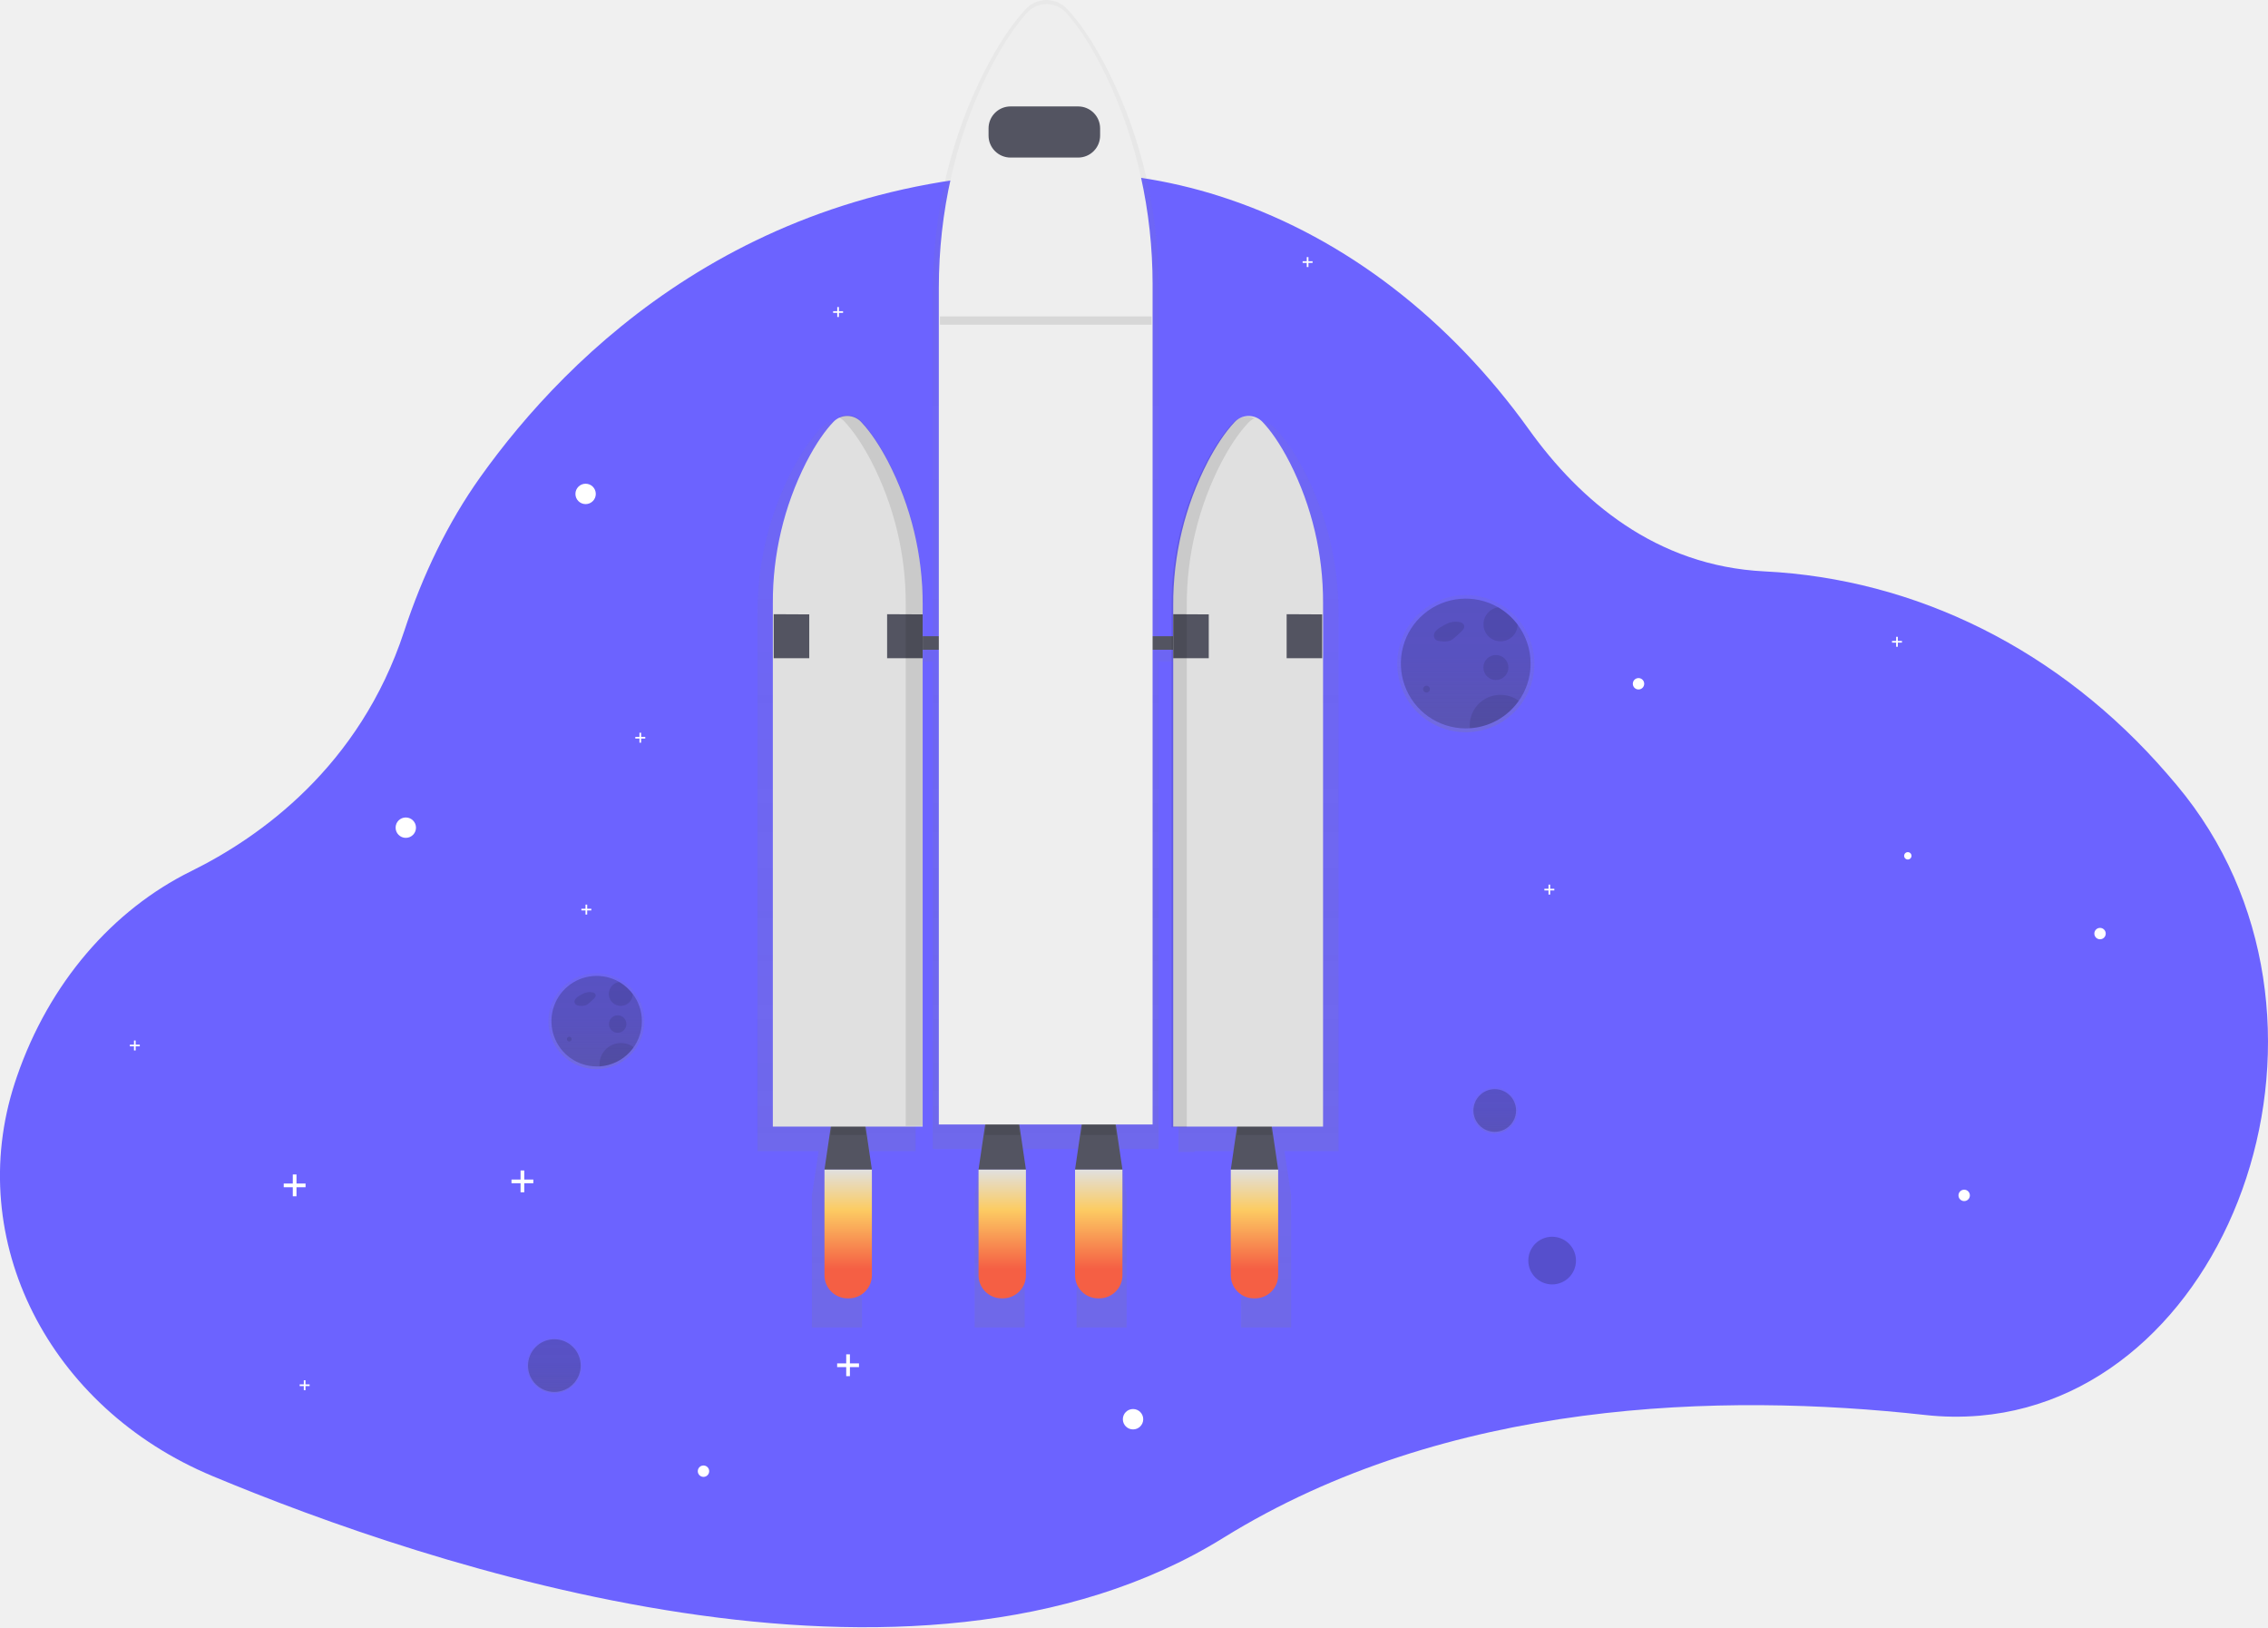
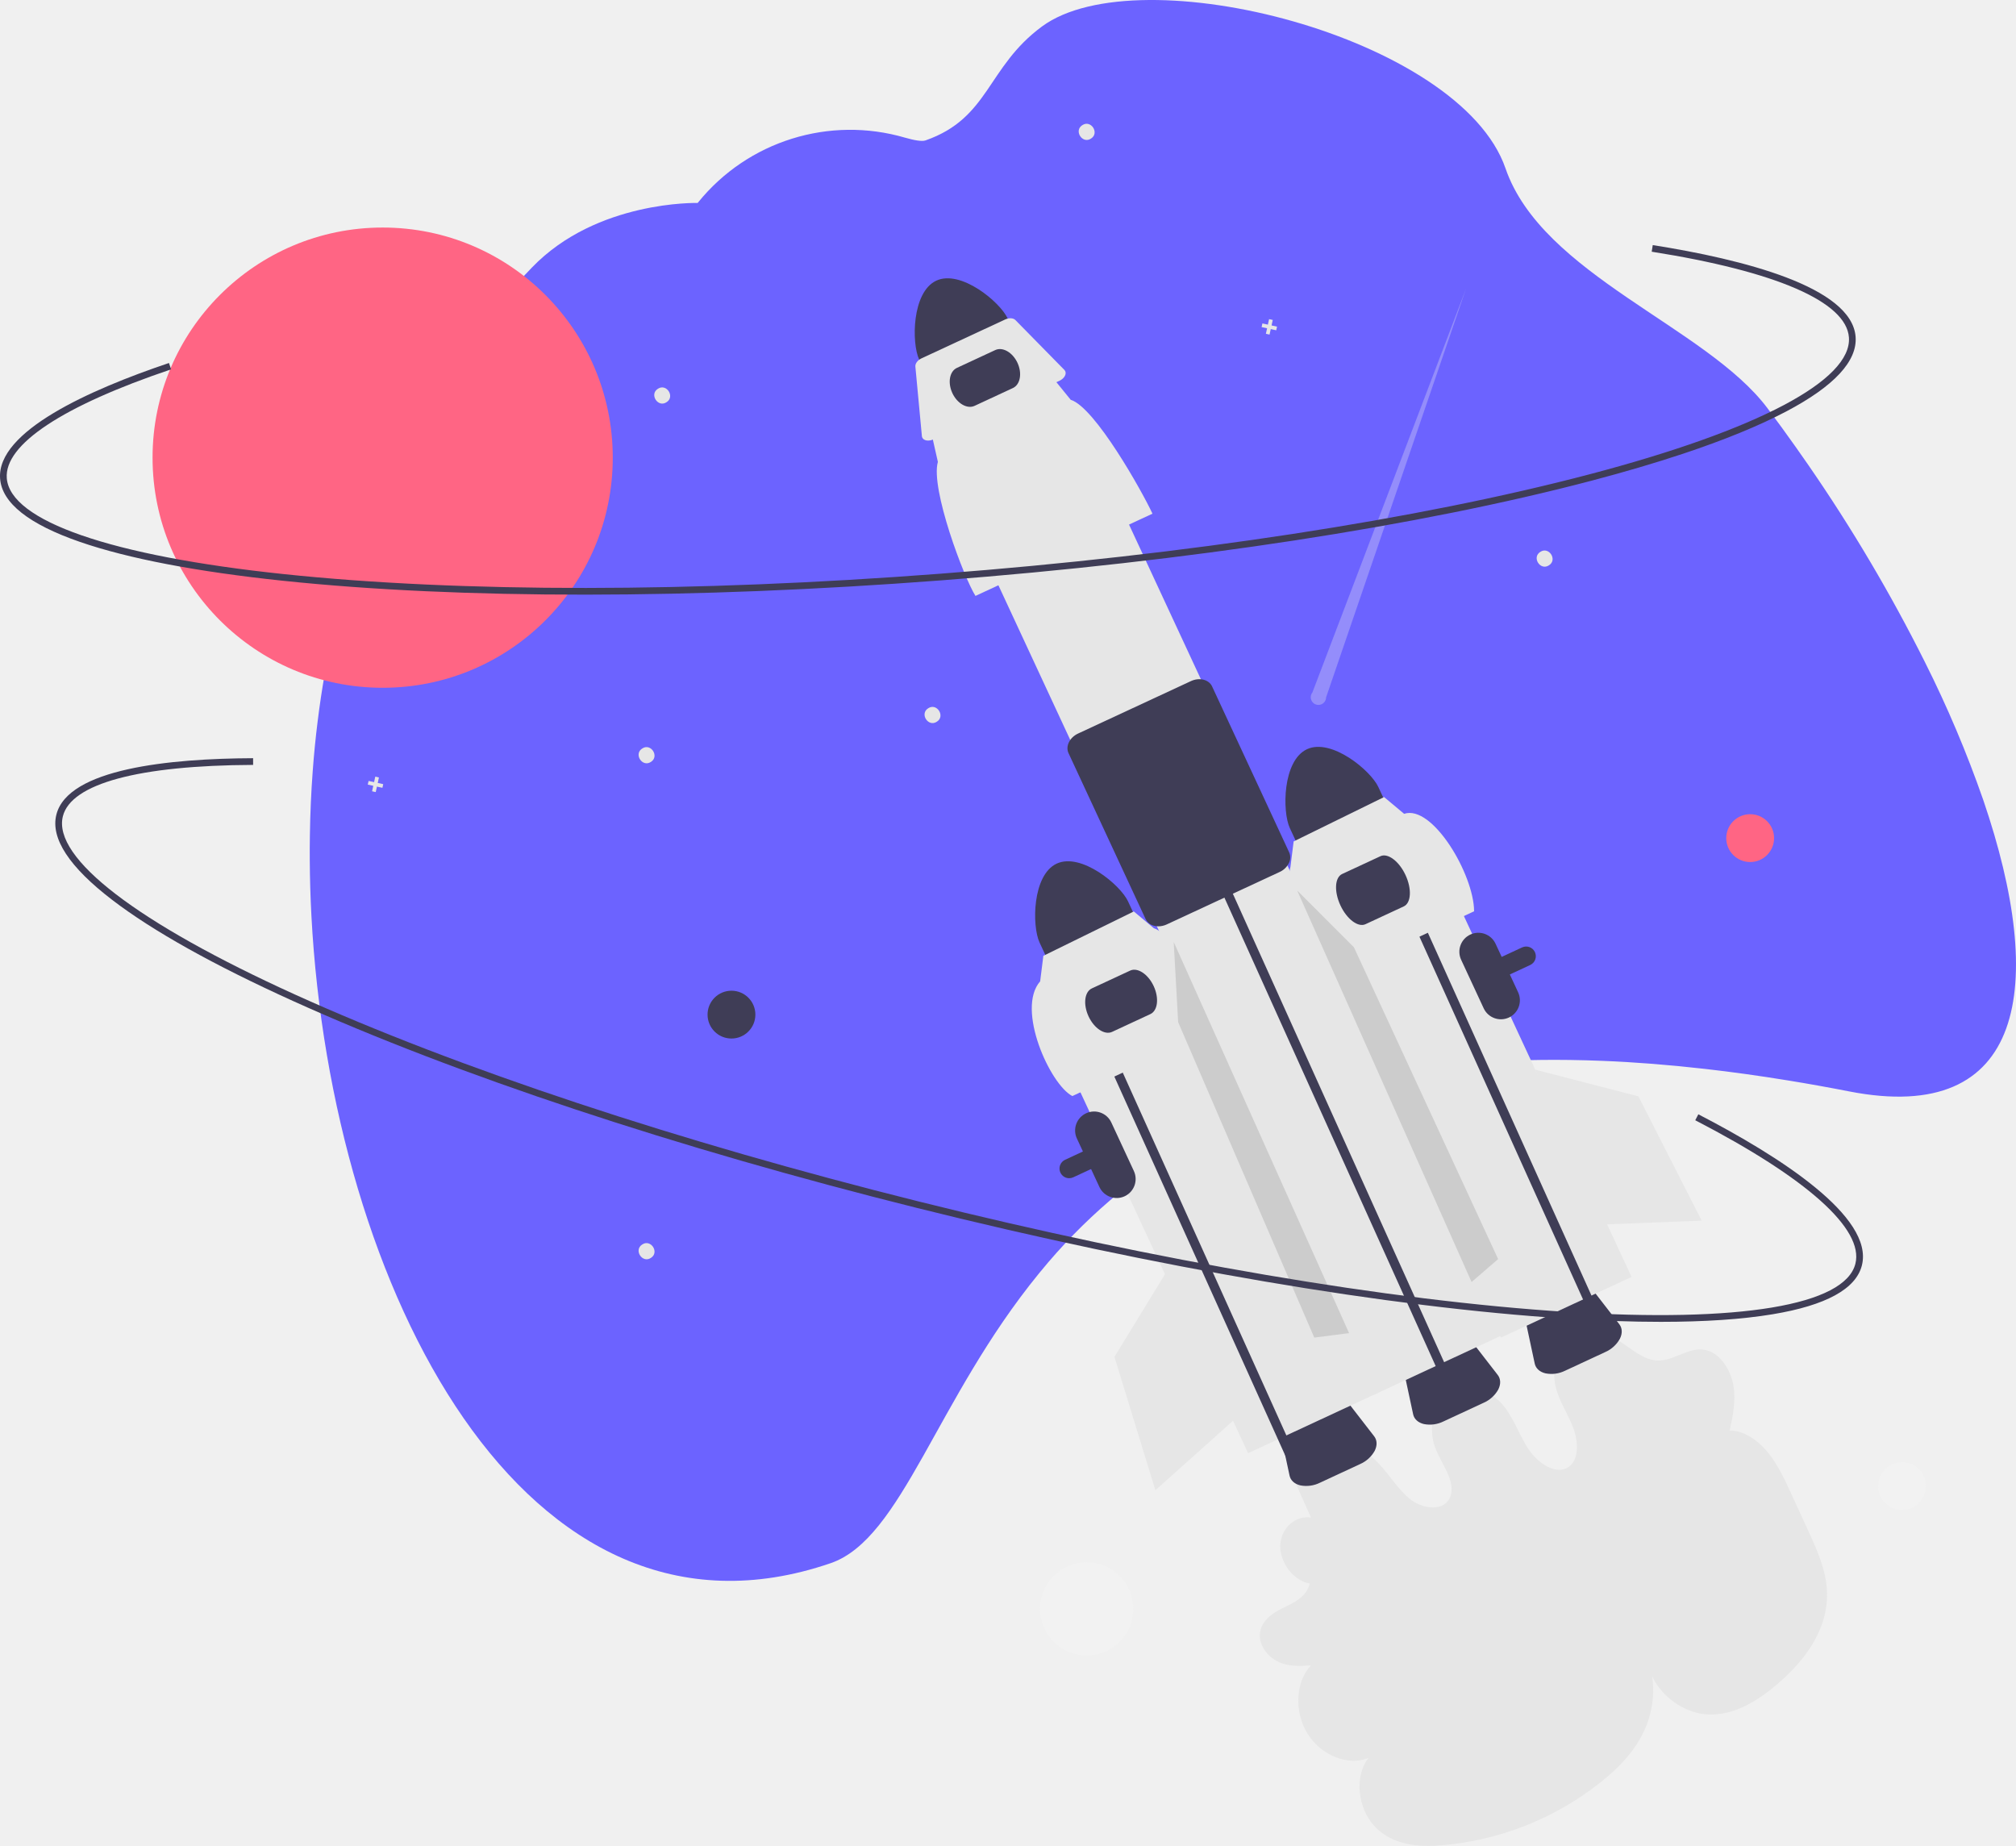
- <svg xmlns="http://www.w3.org/2000/svg" xmlns:xlink="http://www.w3.org/1999/xlink" id="f1a3512c-954b-43cd-b4a7-b2a657bfa049" data-name="Layer 1" width="1135.18" height="814.22" viewBox="0 0 1135.18 814.22">
-   <defs>
-     <linearGradient id="a846f69c-c3f1-49f3-adee-5a4e8443ee4e" x1="277.46" y1="697.11" x2="277.46" y2="669.52" gradientUnits="userSpaceOnUse">
-       <stop offset="0" stop-color="gray" stop-opacity="0.25" />
-       <stop offset="0.54" stop-color="gray" stop-opacity="0.12" />
-       <stop offset="1" stop-color="gray" stop-opacity="0.1" />
-     </linearGradient>
-     <linearGradient id="b1395abd-e294-4466-9af9-40f9f1f4ad0f" x1="748.15" y1="567.16" x2="748.15" y2="544.13" xlink:href="#a846f69c-c3f1-49f3-adee-5a4e8443ee4e" />
-     <linearGradient id="a8b11853-451e-4181-8600-fa718044326b" x1="556.93" y1="707.16" x2="556.93" y2="42.89" xlink:href="#a846f69c-c3f1-49f3-adee-5a4e8443ee4e" />
-     <linearGradient id="f1ea05b4-3102-498a-ab85-05d222a08540" x1="456.95" y1="628.14" x2="456.95" y2="692.54" gradientUnits="userSpaceOnUse">
-       <stop offset="0" stop-color="#e0e0e0" />
-       <stop offset="0.31" stop-color="#fccc63" />
-       <stop offset="0.77" stop-color="#f55f44" />
-     </linearGradient>
-     <linearGradient id="a65a9945-4cea-45de-8969-2abf9ed9c602" x1="534.05" y1="628.14" x2="534.05" y2="692.54" xlink:href="#f1ea05b4-3102-498a-ab85-05d222a08540" />
-     <linearGradient id="e83da883-60d3-4fc8-a1fc-2d21e84cc652" x1="582.35" y1="628.14" x2="582.35" y2="692.54" xlink:href="#f1ea05b4-3102-498a-ab85-05d222a08540" />
-     <linearGradient id="e7319a41-e0d4-4be9-9de6-9ff87ed2cc66" x1="660.3" y1="628.14" x2="660.3" y2="692.54" xlink:href="#f1ea05b4-3102-498a-ab85-05d222a08540" />
-     <linearGradient id="a8b1f8cd-6e4b-4699-9cd1-501c51b12a87" x1="766.05" y1="409.23" x2="766.05" y2="340.57" xlink:href="#a846f69c-c3f1-49f3-adee-5a4e8443ee4e" />
-     <linearGradient id="ef97273a-5cfd-4109-a624-feeb24fdeadc" x1="331.05" y1="577.85" x2="331.05" y2="529.94" xlink:href="#a846f69c-c3f1-49f3-adee-5a4e8443ee4e" />
-   </defs>
-   <path d="M1023.41,751.25a139.92,139.92,0,0,1-27.7-.37c-101.12-11.18-238.82-8-351.07,61.55C489.4,908.6,246.11,826.27,138.79,781.48c-82-34.21-124.57-118-99-196.65.36-1.11.73-2.22,1.12-3.33C57,534.76,88.76,498.18,128.09,478.79c34.28-16.9,84.33-52.19,106.6-120,9.2-28,21.82-54.34,38.21-77.3C316.79,220,408.67,128.43,566.69,129a254.66,254.66,0,0,1,81.41,13.78c57.73,19.67,109.87,59.66,149.63,115.1,25.37,35.36,63.39,68.23,117.82,70.91,75.54,3.74,147.63,38.91,201.71,101.5,1.56,1.8,3.1,3.61,4.64,5.44C1218.19,550.44,1151.31,740.07,1023.41,751.25Z" transform="translate(-32.41 -42.89)" fill="#6c63ff" />
-   <g opacity="0.7">
-     <circle cx="277.46" cy="683.31" r="13.8" fill="url(#a846f69c-c3f1-49f3-adee-5a4e8443ee4e)" />
-   </g>
-   <circle cx="277.46" cy="683.31" r="13.18" opacity="0.2" />
-   <circle cx="203.11" cy="414.14" r="5.1" fill="#fff" />
-   <circle cx="567.11" cy="710.14" r="5.1" fill="#fff" />
-   <circle cx="352.11" cy="736.14" r="2.85" fill="#fff" />
-   <circle cx="983.11" cy="598.14" r="2.85" fill="#fff" />
-   <circle cx="820.11" cy="342.14" r="2.85" fill="#fff" />
-   <circle cx="1051.11" cy="467.14" r="2.85" fill="#fff" />
-   <circle cx="293.11" cy="247.14" r="5.1" fill="#fff" />
-   <polygon points="152.94 592.21 148.4 592.21 148.4 587.67 146.55 587.67 146.55 592.21 142.01 592.21 142.01 594.06 146.55 594.06 146.55 598.59 148.4 598.59 148.4 594.06 152.94 594.06 152.94 592.21" fill="#fff" />
-   <polygon points="266.94 590.21 262.4 590.21 262.4 585.67 260.55 585.67 260.55 590.21 256.01 590.21 256.01 592.06 260.55 592.06 260.55 596.59 262.4 596.59 262.4 592.06 266.94 592.06 266.94 590.21" fill="#fff" />
-   <polygon points="429.94 682.21 425.4 682.21 425.4 677.67 423.55 677.67 423.55 682.21 419.01 682.21 419.01 684.06 423.55 684.06 423.55 688.59 425.4 688.59 425.4 684.06 429.94 684.06 429.94 682.21" fill="#fff" />
-   <polygon points="656.97 130.71 654.9 130.71 654.9 128.64 654.06 128.64 654.06 130.71 651.99 130.71 651.99 131.55 654.06 131.55 654.06 133.62 654.9 133.62 654.9 131.55 656.97 131.55 656.97 130.71" fill="#fff" />
-   <polygon points="951.97 320.71 949.9 320.71 949.9 318.64 949.06 318.64 949.06 320.71 946.99 320.71 946.99 321.55 949.06 321.55 949.06 323.62 949.9 323.62 949.9 321.55 951.97 321.55 951.97 320.71" fill="#fff" />
-   <polygon points="777.97 444.71 775.9 444.71 775.9 442.64 775.06 442.64 775.06 444.71 772.99 444.71 772.99 445.55 775.06 445.55 775.06 447.62 775.9 447.62 775.9 445.55 777.97 445.55 777.97 444.71" fill="#fff" />
-   <polygon points="69.97 522.71 67.9 522.71 67.9 520.64 67.06 520.64 67.06 522.71 64.99 522.71 64.99 523.55 67.06 523.55 67.06 525.62 67.9 525.62 67.9 523.55 69.97 523.55 69.97 522.71" fill="#fff" />
-   <polygon points="154.97 692.71 152.9 692.71 152.9 690.64 152.06 690.64 152.06 692.71 149.99 692.71 149.99 693.55 152.06 693.55 152.06 695.62 152.9 695.62 152.9 693.55 154.97 693.55 154.97 692.71" fill="#fff" />
-   <polygon points="421.97 155.71 419.9 155.71 419.9 153.64 419.06 153.64 419.06 155.71 416.99 155.71 416.99 156.55 419.06 156.55 419.06 158.62 419.9 158.62 419.9 156.55 421.97 156.55 421.97 155.71" fill="#fff" />
-   <polygon points="295.97 454.71 293.9 454.71 293.9 452.64 293.06 452.64 293.06 454.71 290.99 454.71 290.99 455.55 293.06 455.55 293.06 457.62 293.9 457.62 293.9 455.55 295.97 455.55 295.97 454.71" fill="#fff" />
-   <polygon points="322.97 368.71 320.9 368.71 320.9 366.64 320.06 366.64 320.06 368.71 317.99 368.71 317.99 369.55 320.06 369.55 320.06 371.62 320.9 371.62 320.9 369.55 322.97 369.55 322.97 368.71" fill="#fff" />
-   <g opacity="0.7">
-     <circle cx="748.15" cy="555.65" r="11.52" fill="url(#b1395abd-e294-4466-9af9-40f9f1f4ad0f)" />
-   </g>
-   <circle cx="748.15" cy="555.65" r="10.67" opacity="0.2" />
-   <circle cx="776.88" cy="630.76" r="11.93" opacity="0.2" />
-   <g opacity="0.7">
-     <path d="M702.38,349.92a154.77,154.77,0,0,0-17.5-72c-5.49-10.44-10.5-16.92-14.36-20.91a10.25,10.25,0,0,0-11.74-2.26,10.64,10.64,0,0,0-4.11,2.65c-5.21,5.4-9.92,12.54-14,20.13a155.43,155.43,0,0,0-18.37,74v15.48h-9.93V187c0-37.72-8.44-74.93-25-107.93-7.84-15.64-15-25.36-20.49-31.33a14.2,14.2,0,0,0-21.35,0c-7.44,8.09-14.16,18.79-20,30.16-17.39,33.72-26.22,72-26.22,110.82V366.94h-8.58V350.71a155.39,155.39,0,0,0-18.37-73.95c-4.11-7.59-8.82-14.73-14-20.13a10.27,10.27,0,0,0-12-2.18l.36.19a10.76,10.76,0,0,0-3.35,2.34c-3.85,4-8.86,10.47-14.35,20.91a154.77,154.77,0,0,0-17.5,72v269h30.64L438.78,641v66.13h25.06V641l-3.35-22.12h30.2v-245h8.58V617.82h24.47L520.23,641v66.13h25.06V641l-3.51-23.21h33L571.25,641v66.13h25.06V641l-3.51-23.21h19.54V373.91h9.93V619.28h8.05v-.37h26.62L653.6,641v66.13h25.06V641l-3.35-22.12h27.07Z" transform="translate(-32.41 -42.89)" fill="url(#a8b11853-451e-4181-8600-fa718044326b)" />
-   </g>
-   <polygon points="436.4 585.25 412.67 585.25 416.91 556.44 432.16 556.44 436.4 585.25" fill="#535461" />
-   <g opacity="0.1">
-     <polygon points="415.73 567.88 433.34 567.88 432.16 559.83 416.91 559.83 415.73 567.88" />
-   </g>
-   <polygon points="639.75 585.25 616.03 585.25 620.26 556.44 635.52 556.44 639.75 585.25" fill="#535461" />
-   <g opacity="0.1">
-     <polygon points="619.08 567.88 636.7 567.88 635.52 559.83 620.26 559.83 619.08 567.88" />
-   </g>
-   <polygon points="513.5 585.25 489.78 585.25 494.01 556.44 509.27 556.44 513.5 585.25" fill="#535461" />
-   <g opacity="0.1">
-     <polygon points="492.83 567.88 510.45 567.88 509.27 559.83 494.01 559.83 492.83 567.88" />
-   </g>
-   <polygon points="561.8 585.25 538.08 585.25 542.31 556.44 557.56 556.44 561.8 585.25" fill="#535461" />
-   <g opacity="0.1">
-     <polygon points="541.13 567.88 558.75 567.88 557.56 559.83 542.31 559.83 541.13 567.88" />
-   </g>
-   <rect x="436.4" y="318.35" width="169.46" height="6.78" fill="#535461" />
-   <path d="M664.46,254.16a9.55,9.55,0,0,0-14.16,0c-4.93,5.26-9.39,12.21-13.28,19.6a154.77,154.77,0,0,0-17.39,72V606.6h75V344.66a154.22,154.22,0,0,0-16.57-70.14C672.85,264.36,668.11,258,664.46,254.16Z" transform="translate(-32.41 -42.89)" fill="#e0e0e0" />
-   <path d="M449.39,254.16a9.55,9.55,0,0,1,14.16,0c4.94,5.26,9.39,12.21,13.29,19.6a154.89,154.89,0,0,1,17.39,72V606.6h-75V344.66a154.22,154.22,0,0,1,16.57-70.14C441,264.36,445.74,258,449.39,254.16Z" transform="translate(-32.41 -42.89)" fill="#e0e0e0" />
-   <polygon points="387.25 307.33 405.05 307.42 405.05 329.36 387.25 329.36 387.25 307.33" fill="#535461" />
-   <polygon points="444.02 307.33 461.82 307.42 461.82 329.36 444.02 329.36 444.02 307.33" fill="#535461" />
-   <polygon points="587.22 307.33 605.01 307.42 605.01 329.36 587.22 329.36 587.22 307.33" fill="#535461" />
-   <polygon points="643.99 307.33 661.78 307.42 661.78 329.36 643.99 329.36 643.99 307.33" fill="#535461" />
-   <g opacity="0.1">
-     <path d="M476.84,273.42c-3.9-7.39-8.35-14.34-13.29-19.6a9.51,9.51,0,0,0-11.33-2.13,10.11,10.11,0,0,1,2.86,2.13c4.93,5.26,9.39,12.21,13.28,19.6a154.75,154.75,0,0,1,17.39,72V606.24h8.48V345.43A154.88,154.88,0,0,0,476.84,273.42Z" transform="translate(-32.41 -42.89)" />
-   </g>
-   <g opacity="0.1">
-     <path d="M643.8,274.14c3.89-7.39,8.35-14.34,13.28-19.6a9.92,9.92,0,0,1,3.28-2.34,9.54,9.54,0,0,0-10.9,2.34c-4.94,5.26-9.4,12.21-13.29,19.6a154.89,154.89,0,0,0-17.39,72V607h7.63V346.16A154.77,154.77,0,0,1,643.8,274.14Z" transform="translate(-32.41 -42.89)" />
-   </g>
-   <path d="M457.27,692.54h-.65A11.54,11.54,0,0,1,445.08,681V628.14h23.73V681A11.54,11.54,0,0,1,457.27,692.54Z" transform="translate(-32.41 -42.89)" fill="url(#f1ea05b4-3102-498a-ab85-05d222a08540)" />
-   <path d="M534.38,692.54h-.66A11.54,11.54,0,0,1,522.19,681V628.14h23.72V681A11.54,11.54,0,0,1,534.38,692.54Z" transform="translate(-32.41 -42.89)" fill="url(#a65a9945-4cea-45de-8969-2abf9ed9c602)" />
-   <path d="M582.67,692.54H582A11.54,11.54,0,0,1,570.49,681V628.14h23.72V681A11.54,11.54,0,0,1,582.67,692.54Z" transform="translate(-32.41 -42.89)" fill="url(#e83da883-60d3-4fc8-a1fc-2d21e84cc652)" />
-   <path d="M660.63,692.54H660A11.54,11.54,0,0,1,648.44,681V628.14h23.72V681A11.54,11.54,0,0,1,660.63,692.54Z" transform="translate(-32.41 -42.89)" fill="url(#e7319a41-e0d4-4be9-9de6-9ff87ed2cc66)" />
-   <path d="M566.34,49.64a13.2,13.2,0,0,0-20.21,0c-7,7.88-13.4,18.29-19,29.37-16.46,32.84-24.82,70.12-24.82,107.92V605.54h107V185.25c0-36.73-8-73-23.64-105.1C578.32,64.92,571.55,55.45,566.34,49.64Z" transform="translate(-32.41 -42.89)" fill="#eee" />
-   <rect x="494.79" y="53.25" width="55.84" height="25.59" rx="11" fill="#535461" />
-   <g opacity="0.1">
-     <rect x="470.48" y="158.35" width="105.91" height="4.11" />
-   </g>
-   <path d="M793.45,354.22h0a34.62,34.62,0,0,0-10.22-9h0a34.33,34.33,0,1,0-17.17,64.07c.73,0,1.46,0,2.17-.08a34.32,34.32,0,0,0,25.23-54.93Z" transform="translate(-32.41 -42.89)" fill="url(#a8b1f8cd-6e4b-4699-9cd1-501c51b12a87)" />
-   <path d="M798.5,374.9a32.45,32.45,0,0,1-30.4,32.38c-.67,0-1.36.07-2.05.07a32.46,32.46,0,1,1,16.23-60.56h0a32.59,32.59,0,0,1,9.66,8.56h0A32.3,32.3,0,0,1,798.5,374.9Z" transform="translate(-32.41 -42.89)" opacity="0.2" />
-   <path d="M758.06,354.31a34.88,34.88,0,0,0-4.84,2.55,7.61,7.61,0,0,0-2.59,2.32,3,3,0,0,0-.06,3.31c.79,1.08,2.31,1.24,3.65,1.32a9.34,9.34,0,0,0,4.18-.42,9,9,0,0,0,2.44-1.77l2.79-2.53c1-.88,2-2.09,1.61-3.33a3,3,0,0,0-2.37-1.6,9.92,9.92,0,0,0-7,1.23" transform="translate(-32.41 -42.89)" opacity="0.1" />
-   <g opacity="0.1">
-     <circle cx="714" cy="344.82" r="1.71" />
-   </g>
-   <g opacity="0.1">
-     <circle cx="748.72" cy="334" r="6.26" />
-   </g>
-   <g opacity="0.1">
-     <path d="M792,355.35h0a8.54,8.54,0,1,1-9.67-8.56h0A32.59,32.59,0,0,1,792,355.35Z" transform="translate(-32.41 -42.89)" />
-   </g>
-   <g opacity="0.1">
-     <path d="M792.58,393.58a32.37,32.37,0,0,1-24.48,13.7c0-.45-.06-.9-.06-1.36a15.38,15.38,0,0,1,24.54-12.34Z" transform="translate(-32.41 -42.89)" />
-   </g>
-   <path d="M350.17,539.47h0a24.15,24.15,0,0,0-7.14-6.32h0a24,24,0,1,0-12,44.7c.51,0,1,0,1.52-.05a24,24,0,0,0,17.6-38.33Z" transform="translate(-32.41 -42.89)" fill="url(#ef97273a-5cfd-4109-a624-feeb24fdeadc)" />
-   <path d="M353.69,553.9a22.64,22.64,0,0,1-21.21,22.59c-.47,0-1,0-1.43,0a22.64,22.64,0,1,1,11.32-42.25h0a22.67,22.67,0,0,1,6.74,6h0A22.52,22.52,0,0,1,353.69,553.9Z" transform="translate(-32.41 -42.89)" opacity="0.2" />
-   <path d="M325.47,539.54a23.5,23.5,0,0,0-3.37,1.77,5.54,5.54,0,0,0-1.81,1.62,2.13,2.13,0,0,0,0,2.31,3.23,3.23,0,0,0,2.54.92,6.51,6.51,0,0,0,2.92-.29,6.29,6.29,0,0,0,1.71-1.24l1.94-1.76c.68-.62,1.42-1.46,1.12-2.32a2,2,0,0,0-1.65-1.12,6.87,6.87,0,0,0-4.87.86" transform="translate(-32.41 -42.89)" opacity="0.1" />
-   <g opacity="0.1">
-     <circle cx="284.93" cy="519.94" r="1.19" />
-   </g>
-   <g opacity="0.1">
-     <circle cx="309.16" cy="512.4" r="4.37" />
-   </g>
-   <g opacity="0.1">
-     <path d="M349.12,540.26h0a6,6,0,1,1-6.75-6h0A22.67,22.67,0,0,1,349.12,540.26Z" transform="translate(-32.41 -42.89)" />
-   </g>
-   <g opacity="0.1">
-     <path d="M349.56,566.93a22.59,22.59,0,0,1-17.08,9.56c0-.31,0-.63,0-1a10.73,10.73,0,0,1,17.12-8.61Z" transform="translate(-32.41 -42.89)" />
-   </g>
-   <polyline points="837.69 539.42 859.49 551.02 842.47 570.06" fill="none" />
-   <circle cx="954.9" cy="428.23" r="1.84" fill="#fff" />
+ <svg xmlns="http://www.w3.org/2000/svg" id="a13970f5-fcb6-45bc-88b6-f9395b0a599f" data-name="Layer 1" width="902.419" height="826.207" viewBox="0 0 902.419 826.207">
+   <path d="M726.95,696.708l8.672,19.444c-7.049-1.122-13.604,4.898-13.751,12.629s6.14,15.774,13.189,16.873c-1.347,6.002-7.161,8.649-12.207,11.075s-10.485,6.45-10.11,12.845c.301,5.135,4.548,9.669,9.058,11.492s9.241,1.543,13.809,1.237c-6.921,7.24-7.596,20.848-1.517,30.611s18.217,14.569,27.305,10.811c-6.422,7.989-5.027,22.618,2.943,30.862,8.034,8.311,19.678,9.115,29.857,8.24a132.238,132.238,0,0,0,71.007-28.14c7.782-6.183,15.05-13.456,19.49-22.941s5.747-21.496,1.612-32.29c1.115,13.522,14.65,24.203,26.826,24.8s22.807-6.261,31.841-14.081c12.014-10.4,23.137-24.979,21.488-42.967-.816-8.905-4.706-17.469-8.521-25.765l-7.396-16.083c-2.986-6.493-6.039-13.095-10.533-18.544s-10.731-9.667-16.973-9.626c1.427-6.52,2.861-13.283,1.665-20.211s-5.776-14.101-12.004-15.723c-7.927-2.065-14.645,5.25-22.616,4.561-7.671-.664-14.01-8.362-21.459-11.412a17.178,17.178,0,0,0-18.537,3.206c-4.722,4.61-6.69,12.398-4.996,19.767,1.484,6.455,5.435,12.149,7.832,18.375s2.77,14.231-1.835,17.631c-5.557,4.103-14.014-1.48-18.356-8.235s-6.834-14.933-12.324-20.614c-6.479-6.705-16.621-8.276-23.293-3.608s-9.222,15.119-5.859,24.004c2.75,7.264,9.049,14.614,6.864,21.454-2.309,7.23-12.413,6.314-18.507,1.205s-10.141-12.806-16.161-18.03c-6.114-5.306-14.098-7.63-21.107-6.146a21.731,21.731,0,0,0-15.573,13.915" transform="translate(-148.7907 -36.89661)" fill="#e6e6e6" />
+   <path d="M867.347,642.066l-17.993,8.36a13.812,13.812,0,0,1-8.734,1.177c-2.612-.618-4.377-2.215-4.841-4.383l-4.187-19.554c-.79-3.689,2.265-8.053,7.264-10.376l9.937-4.617c4.999-2.323,10.305-1.843,12.614,1.14l12.244,15.81c1.358,1.753,1.44,4.132.228,6.527A13.812,13.812,0,0,1,867.347,642.066Z" transform="translate(-148.7907 -36.89661)" fill="#3f3d56" />
+   <path d="M309.43,280.659A353.998,353.998,0,0,1,386.932,156.602c29.006-30.112,74.15-28.861,74.15-28.861l.258-.32A87.58,87.58,0,0,1,553.893,98.509c4.304,1.235,7.615,1.783,9.189,1.232,28.707-10.047,27.358-32.724,52.126-50.993,43.367-31.987,187.211,4.654,207.494,63.514,16.439,47.705,89.82,70.827,117.236,107.317q6.431,8.559,12.618,17.316,2.901,4.068,5.737,8.198a730.428,730.428,0,0,1,52.147,88.155,514.113,514.113,0,0,1,26.101,61.684c28.591,83.582,18.814,145.855-60.021,130.47q-13.998-2.739-27.324-4.901-19.296-3.149-37.246-5.176-24.172-2.749-45.994-3.602-7.337-.295-14.405-.396c-69.67-.966-121.349,12.146-160.719,32.502q-10.011,5.163-18.973,10.923a236.054,236.054,0,0,0-26.08,19.319,254.898,254.898,0,0,0-31.422,32.197l-.522.639c-46.048,56.326-61.203,118.682-93.235,129.661C383.674,783.51,297.074,613.35,288.193,446.896q-.673-12.582-.743-25.091-.042-5.592.055-11.154c.141-9.673.567-19.285,1.281-28.78q.4-5.445.928-10.833c.388-3.873.81-7.724,1.298-11.55C294.495,331.442,300.589,304.758,309.43,280.659Z" transform="translate(-148.7907 -36.89661)" fill="#6c63ff" />
+   <path d="M733.834,372.24c-10.935,5.091-11.115,27.895-7.686,35.284l6.214,13.374,39.609-18.403-6.214-13.374C762.321,381.735,744.777,367.166,733.834,372.24Z" transform="translate(-148.7907 -36.89661)" fill="#3f3d56" />
+   <path d="M627.393,564.256a4.333,4.333,0,0,1-4.07-5.819,4.3,4.3,0,0,1,2.243-2.44L830.12,460.958a4.33,4.33,0,0,1,5.752,2.102,4.336,4.336,0,0,1-2.103,5.752h-0L629.215,563.85A4.306,4.306,0,0,1,627.393,564.256Z" transform="translate(-148.7907 -36.89661)" fill="#3f3d56" />
+   <rect x="771.788" y="414.474" width="64.474" height="217.68" transform="translate(-294.4339 350.6066) rotate(-24.9202)" fill="#e6e6e6" />
+   <path d="M567.905,162.514c-10.935,5.091-11.115,27.895-7.686,35.284l6.214,13.374,39.609-18.403L599.827,179.395C596.392,172.009,578.848,157.44,567.905,162.514Z" transform="translate(-148.7907 -36.89661)" fill="#3f3d56" />
+   <path d="M812.919,664.761l-17.993,8.36a13.812,13.812,0,0,1-8.734,1.177c-2.612-.618-4.377-2.215-4.841-4.383l-4.187-19.554c-.79-3.689,2.265-8.053,7.264-10.376l9.937-4.617c4.999-2.323,10.305-1.843,12.614,1.14L819.224,652.319c1.358,1.753,1.44,4.132.228,6.527A13.812,13.812,0,0,1,812.919,664.761Z" transform="translate(-148.7907 -36.89661)" fill="#3f3d56" />
+   <path d="M757.601,692.207,739.608,700.566a13.812,13.812,0,0,1-8.734,1.177c-2.612-.618-4.377-2.215-4.841-4.383l-4.187-19.554c-.79-3.689,2.265-8.053,7.264-10.376l9.937-4.617c4.999-2.323,10.305-1.843,12.614,1.14l12.244,15.81c1.358,1.753,1.44,4.132.228,6.527A13.812,13.812,0,0,1,757.601,692.207Z" transform="translate(-148.7907 -36.89661)" fill="#3f3d56" />
+   <rect x="668.302" y="227.978" width="64.474" height="440.016" transform="translate(-272.3289 299.9887) rotate(-24.9202)" fill="#e6e6e6" />
+   <polyline points="548.951 403.691 542.39 389.254 546.167 387.512 552.708 401.903 647.423 611.909 643.65 613.662" fill="#3f3d56" />
+   <polyline points="622.951 391.691 616.39 377.254 620.167 375.512 626.708 389.903 721.423 599.909 717.65 601.662" fill="#3f3d56" />
+   <path d="M664.671,266.814l-79.226,36.809c-5.044-7.847-20.249-48.06-16.835-59.991l-2.563-11.378,54.703-25.416,7.322,9.007C638.942,219.18,660.102,256.951,664.671,266.814Z" transform="translate(-148.7907 -36.89661)" fill="#e6e6e6" />
+   <path d="M623.037,207.325l-56.451,26.228c-2.084.968-4.303.612-4.956-.795a1.952,1.952,0,0,1-.172-.643l-2.922-31.168c-.125-1.335,1.017-2.847,2.761-3.658L598.734,179.896c1.744-.81,3.637-.708,4.576.249l21.936,22.334c1.122,1.142.513,3.098-1.361,4.367A6.081,6.081,0,0,1,623.037,207.325Z" transform="translate(-148.7907 -36.89661)" fill="#e6e6e6" />
+   <path d="M667.313,451.514a7.626,7.626,0,0,1-1.814-.214,5.604,5.604,0,0,1-3.896-3.025L627.09,373.992c-1.428-3.075.489-7.008,4.274-8.767l50.536-23.48c3.786-1.76,8.027-.688,9.457,2.387l34.513,74.283a5.603,5.603,0,0,1-.201,4.929,8.506,8.506,0,0,1-4.074,3.838l-50.536,23.479A8.92,8.92,0,0,1,667.313,451.514Z" transform="translate(-148.7907 -36.89661)" fill="#3f3d56" />
+   <rect x="658.612" y="466.208" width="64.474" height="217.68" transform="translate(-326.7693 307.736) rotate(-24.9202)" fill="#e6e6e6" />
+   <path d="M602.189,210.581l-17.147,7.967c-3.309,1.537-7.773-1.024-9.95-5.71s-1.256-9.749,2.053-11.286l17.147-7.967c3.309-1.537,7.773,1.024,9.95,5.71S605.498,209.044,602.189,210.581Z" transform="translate(-148.7907 -36.89661)" fill="#3f3d56" />
+   <path d="M621.799,423.444c-10.935,5.091-11.115,27.895-7.686,35.284l6.214,13.374,39.609-18.403L653.722,440.324C650.287,432.939,632.742,418.37,621.799,423.444Z" transform="translate(-148.7907 -36.89661)" fill="#3f3d56" />
+   <path d="M440.152,377.925c-3.862,2.573-7.815-3.551-3.878-6.01C440.135,369.342,444.088,375.466,440.152,377.925Z" transform="translate(-148.7907 -36.89661)" fill="#e6e6e6" />
+   <path d="M842.152,289.925c-3.862,2.573-7.815-3.551-3.878-6.01C842.135,281.342,846.088,287.466,842.152,289.925Z" transform="translate(-148.7907 -36.89661)" fill="#e6e6e6" />
+   <path d="M568.152,359.925c-3.862,2.573-7.815-3.551-3.878-6.01C568.135,351.342,572.088,357.466,568.152,359.925Z" transform="translate(-148.7907 -36.89661)" fill="#e6e6e6" />
+   <path d="M440.152,599.925c-3.862,2.573-7.815-3.551-3.878-6.01C440.135,591.342,444.088,597.466,440.152,599.925Z" transform="translate(-148.7907 -36.89661)" fill="#e6e6e6" />
+   <path d="M637.152,98.925c-3.862,2.573-7.815-3.551-3.878-6.01C637.135,90.342,641.088,96.466,637.152,98.925Z" transform="translate(-148.7907 -36.89661)" fill="#e6e6e6" />
+   <path d="M447.152,216.925c-3.862,2.573-7.815-3.551-3.878-6.01C447.135,208.342,451.088,214.466,447.152,216.925Z" transform="translate(-148.7907 -36.89661)" fill="#e6e6e6" />
+   <polygon points="571.639 146.2 569.182 145.661 569.72 143.203 568.082 142.844 567.543 145.302 565.086 144.764 564.727 146.402 567.184 146.941 566.646 149.398 568.284 149.757 568.823 147.299 571.28 147.838 571.639 146.2" fill="#e6e6e6" />
+   <polygon points="171.542 350.978 169.085 350.439 169.623 347.982 167.985 347.623 167.446 350.08 164.988 349.542 164.629 351.18 167.087 351.719 166.549 354.177 168.187 354.535 168.726 352.078 171.183 352.616 171.542 350.978" fill="#e6e6e6" />
+   <path d="M824.22,492.333a8.51,8.51,0,0,1-11.29-4.127l-10.113-21.765a8.5,8.5,0,0,1,15.417-7.163l10.113,21.765A8.51,8.51,0,0,1,824.22,492.333Z" transform="translate(-148.7907 -36.89661)" fill="#3f3d56" />
+   <path d="M652.22,572.333a8.51,8.51,0,0,1-11.29-4.127l-10.113-21.765a8.5,8.5,0,0,1,15.417-7.163l10.113,21.765A8.51,8.51,0,0,1,652.22,572.333Z" transform="translate(-148.7907 -36.89661)" fill="#3f3d56" />
+   <path d="M808.642,444.778l-67.806,31.503c-4.317-6.716-17.331-41.133-14.409-51.344l1.434-11.423,40.486-19.863,8.971,7.505C789.959,396.883,808.539,428.205,808.642,444.778Z" transform="translate(-148.7907 -36.89661)" fill="#e6e6e6" />
+   <path d="M777.162,442.594l-17.147,7.967c-3.309,1.537-8.344-2.253-11.222-8.447s-2.528-12.487.781-14.024l17.147-7.967c3.309-1.537,8.344,2.253,11.222,8.447S780.471,441.056,777.162,442.594Z" transform="translate(-148.7907 -36.89661)" fill="#3f3d56" />
+   <polyline points="482.951 446.691 476.39 432.254 480.167 430.512 486.708 444.903 581.423 654.909 577.65 656.662" fill="#3f3d56" />
+   <path d="M696.607,495.981l-67.806,31.503c-10.003-5.165-25.291-38.961-14.409-51.344l1.434-11.423,40.486-19.863,8.971,7.505C674.587,455.214,692.697,487.541,696.607,495.981Z" transform="translate(-148.7907 -36.89661)" fill="#e6e6e6" />
+   <path d="M663.732,490.793l-17.147,7.967c-3.309,1.537-8.03-1.579-10.524-6.945s-1.83-10.985,1.479-12.522l17.147-7.967c3.309-1.537,8.03,1.579,10.524,6.945S667.041,489.256,663.732,490.793Z" transform="translate(-148.7907 -36.89661)" fill="#3f3d56" />
+   <circle cx="171.291" cy="204.845" r="103" fill="#ff6584" />
+   <path d="M742.396,349.021l62.593-182.809L736.258,346.832a3.442,3.442,0,1,0,6.138,2.188Z" transform="translate(-148.7907 -36.89661)" fill="#f0f0f0" opacity="0.3" />
+   <path d="M901.95,240.055q-18.38,6.108-40.751,12.001c-77.145,20.311-180.55,36.154-291.166,44.613-110.615,8.458-215.227,8.519-294.563.174-38.647-4.066-69.215-9.913-90.854-17.381-22.909-7.905-34.947-17.432-35.78-28.314-1.621-21.2,40.213-39.859,75.592-51.778l.958,2.843C176.801,218.581,150.678,235.879,151.828,250.919c1.464,19.156,46.644,34.806,123.955,42.94,79.162,8.327,183.581,8.263,294.021-.181,110.44-8.445,213.655-24.257,290.63-44.523,75.174-19.791,117.45-42.129,115.986-61.285-1.216-15.905-32.567-29.51-88.278-38.312l.468-2.963c40.48,6.396,89.093,18.708,90.801,41.047.832,10.882-9.618,22.127-31.059,33.424C936.131,227.503,920.601,233.856,901.95,240.055Z" transform="translate(-148.7907 -36.89661)" fill="#3f3d56" />
+   <circle cx="783.425" cy="375.136" r="10.702" fill="#ff6584" />
+   <circle cx="851.425" cy="665.136" r="10.702" fill="#f2f2f2" />
+   <circle cx="486.425" cy="720.136" r="20.866" fill="#f2f2f2" />
+   <circle cx="327.425" cy="454.136" r="10.702" fill="#3f3d56" />
+   <polygon points="687.226 478.768 733.402 490.721 761.723 546.349 713.843 548.227 687.226 478.768" fill="#e6e6e6" />
+   <polygon points="580.645 398.574 606.059 424.002 670.606 563.557 658.722 573.824 580.645 398.574" fill="#ccc" />
+   <polygon points="525.386 421.624 527.38 457.52 588.304 598.694 603.88 596.688 525.386 421.624" fill="#ccc" />
+   <polygon points="523.723 566.637 498.854 607.339 517.187 667.008 552.9 635.061 523.723 566.637" fill="#e6e6e6" />
+   <path d="M892.195,628.544q-19.368,0-42.457-1.464c-79.614-5.056-182.738-22.633-290.376-49.492-107.638-26.859-206.93-59.794-279.585-92.734-35.393-16.047-62.556-31.236-80.735-45.147-19.247-14.727-27.666-27.564-25.024-38.153,5.148-20.629,50.731-25.142,88.064-25.295l.013,3c-51.268.21-81.514,8.387-85.166,23.022-4.652,18.64,33.287,47.741,104.087,79.841,72.496,32.868,171.605,65.739,279.073,92.557,107.467,26.816,210.401,44.363,289.84,49.408,77.579,4.928,124.743-2.938,129.395-21.578,3.862-15.477-21.598-38.275-71.689-64.198l1.379-2.664c36.397,18.836,78.646,45.852,73.222,67.589C979.592,613.823,966.13,621.199,942.22,625.157,928.59,627.413,911.85,628.544,892.195,628.544Z" transform="translate(-148.7907 -36.89661)" fill="#3f3d56" />
</svg>
